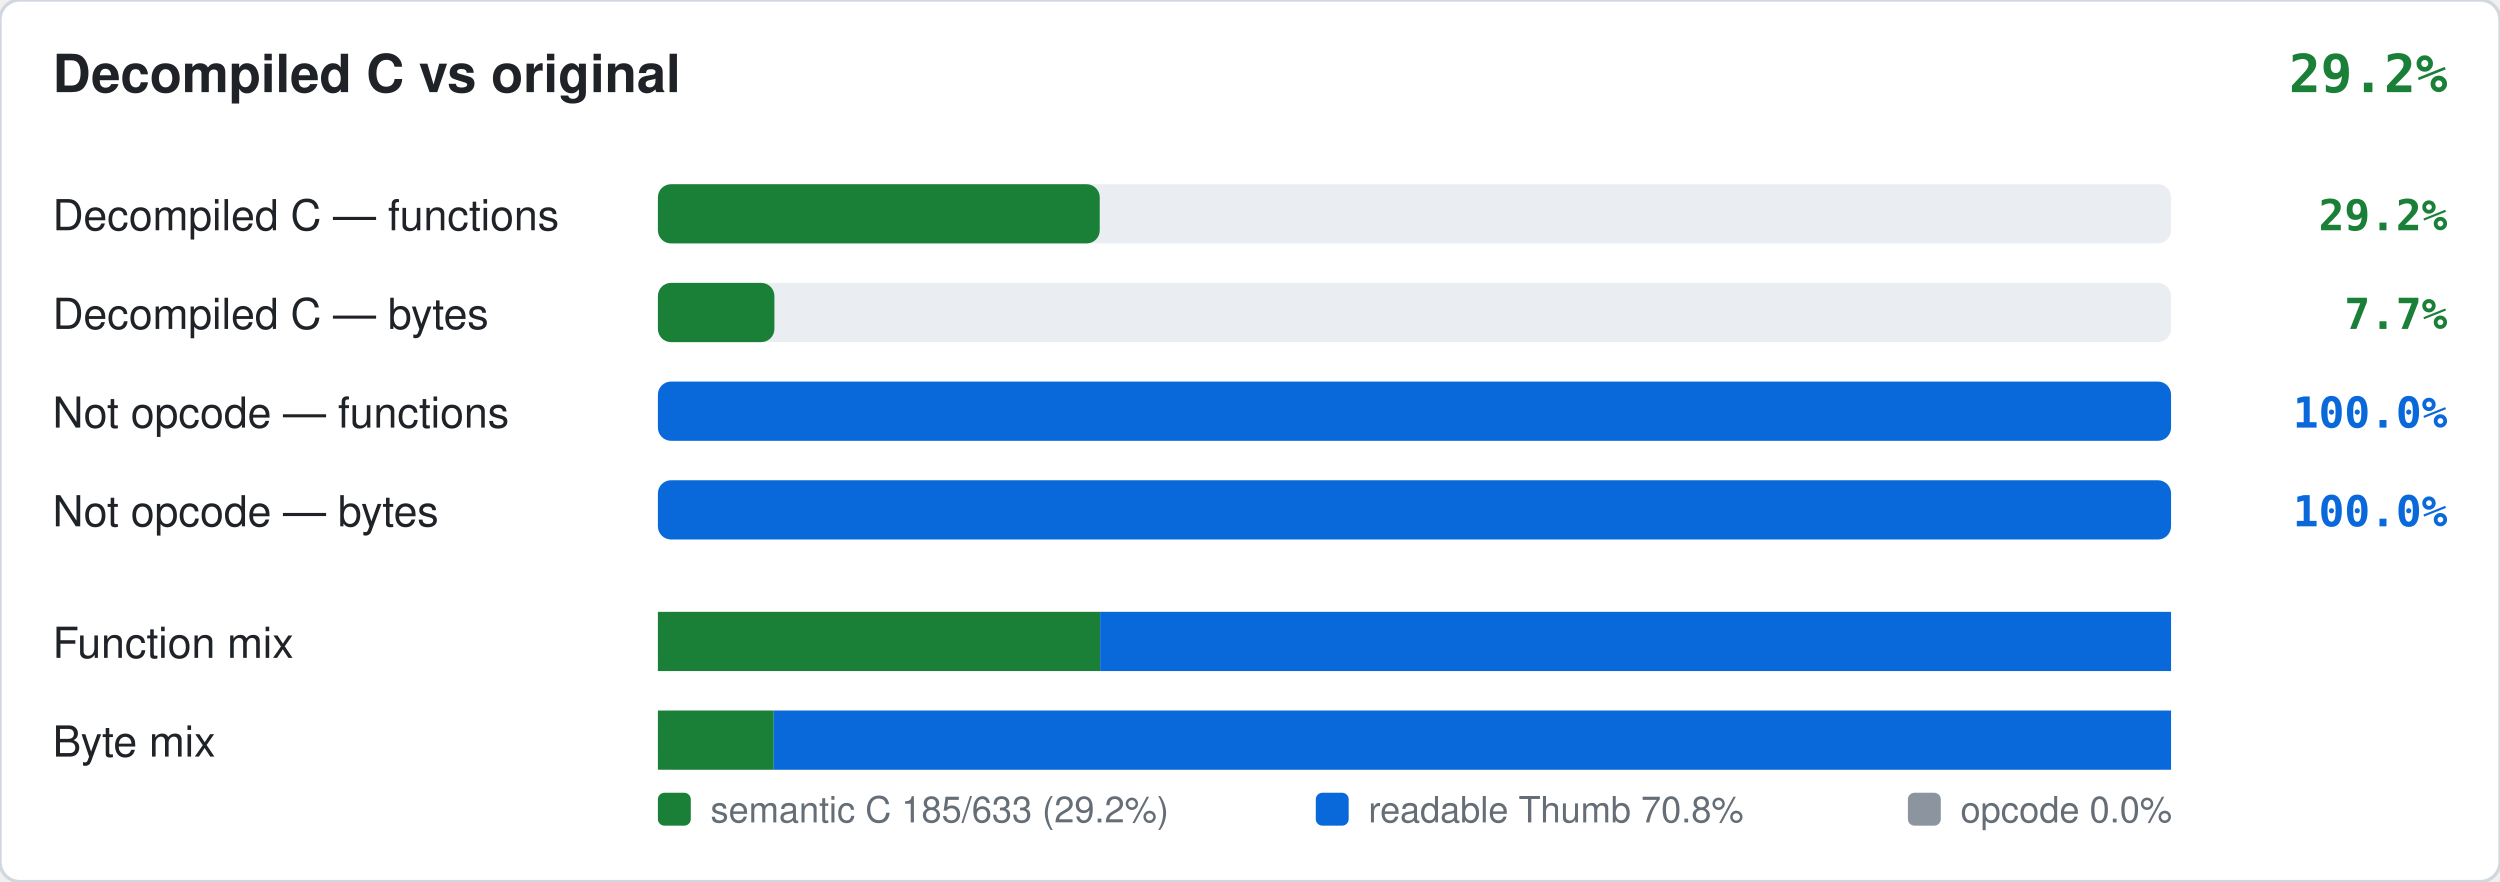
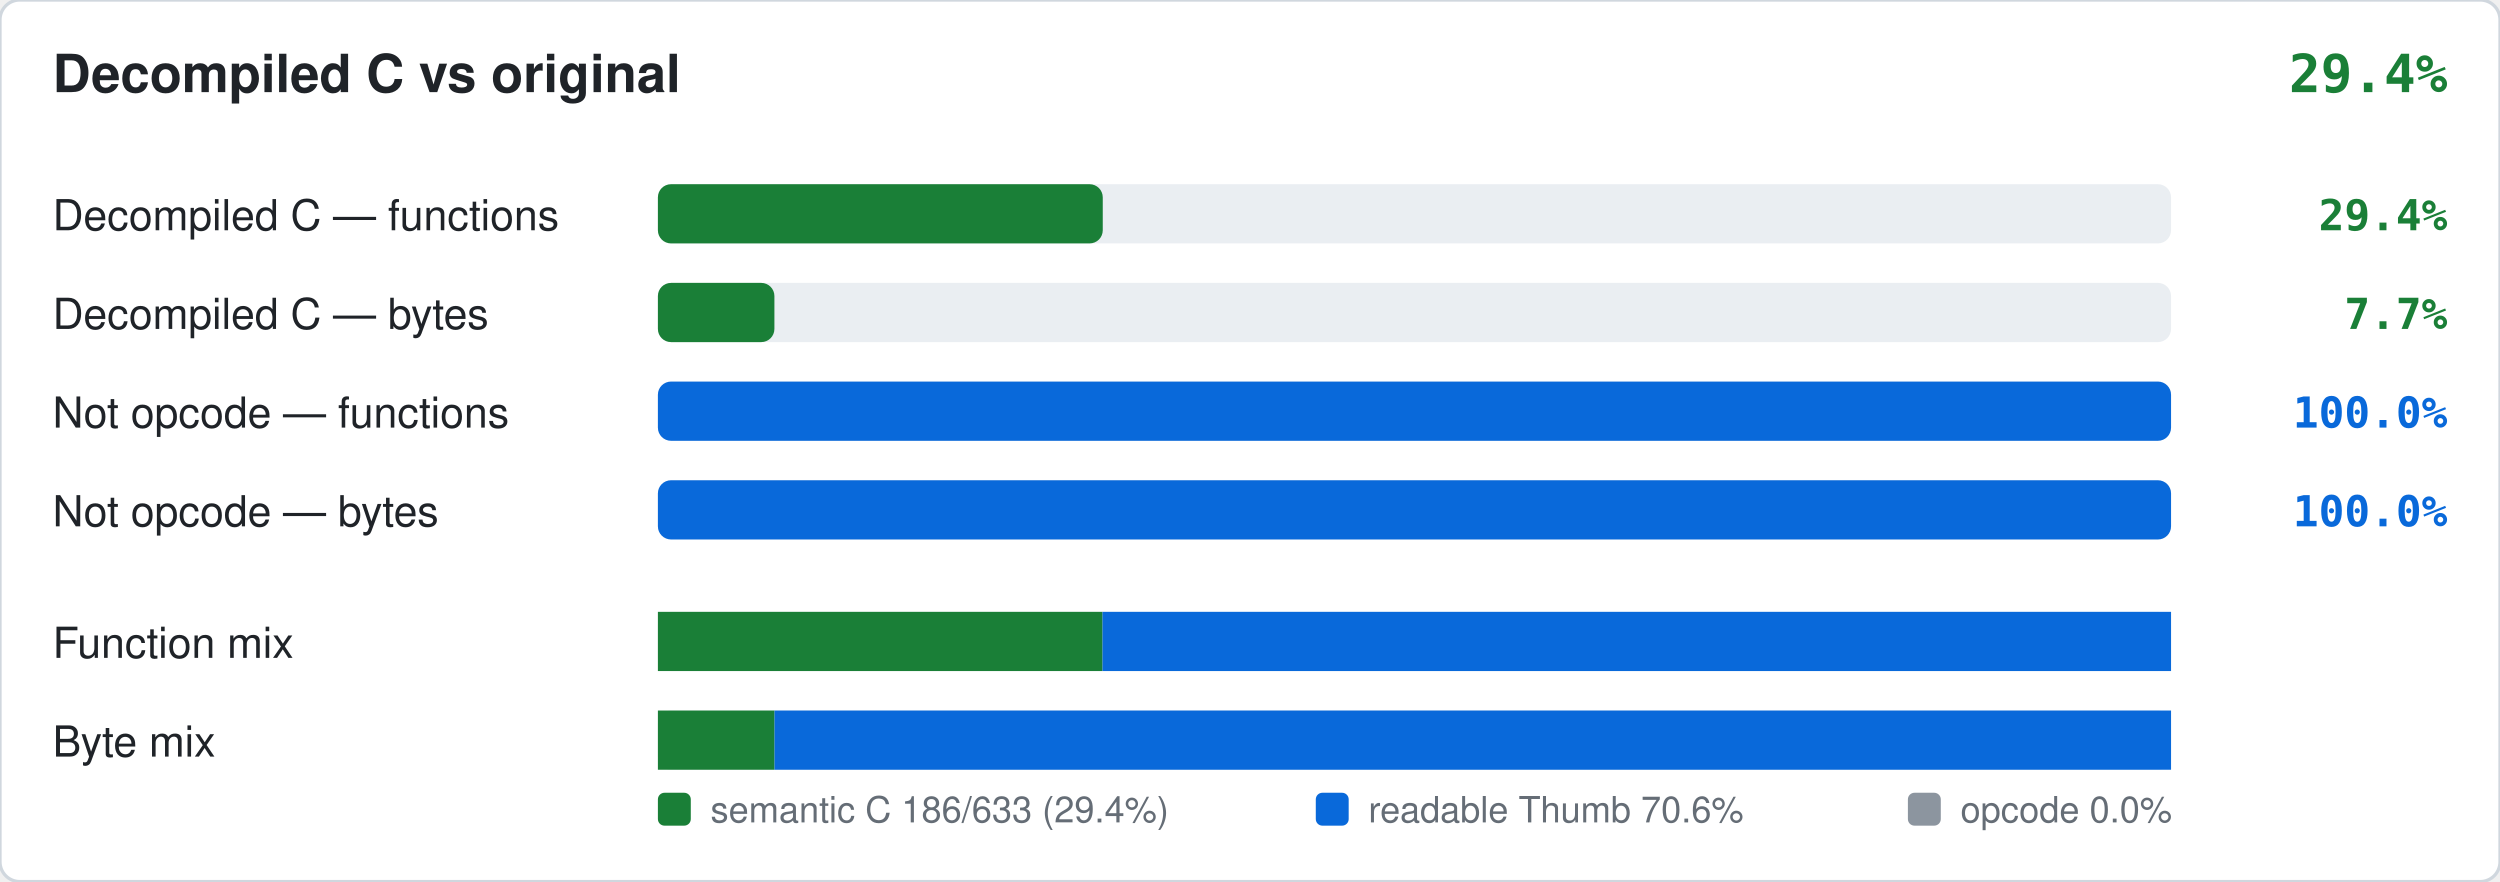
- <svg xmlns="http://www.w3.org/2000/svg" width="760" height="268" viewBox="0 0 760 268" role="img" aria-label="Decompiled C 29.2% functions, 7.7% bytes (185/633, 6,910/90,272)">
+ <svg xmlns="http://www.w3.org/2000/svg" width="760" height="268" viewBox="0 0 760 268" role="img" aria-label="Decompiled C 29.4% functions, 7.7% bytes (186/633, 6,958/90,272)">
  <rect width="760" height="268" rx="6" fill="#ffffff" stroke="#d0d7de" />
  <text x="16" y="28" font-family="-apple-system,BlinkMacSystemFont,Segoe UI,Helvetica,Arial,sans-serif" font-size="16" font-weight="600" fill="#1f2328">Decompiled C vs original</text>
-   <text x="744" y="28" text-anchor="end" font-family="ui-monospace,SFMono-Regular,Menlo,Consolas,monospace" font-size="16" font-weight="700" fill="#1a7f37">29.2%</text>
+   <text x="744" y="28" text-anchor="end" font-family="ui-monospace,SFMono-Regular,Menlo,Consolas,monospace" font-size="16" font-weight="700" fill="#1a7f37">29.4%</text>
  <text x="16" y="70" font-family="-apple-system,BlinkMacSystemFont,Segoe UI,Helvetica,Arial,sans-serif" font-size="13" fill="#1f2328">Decompiled C — functions</text>
  <rect x="200.00" y="56.00" width="460.00" height="18.00" rx="4" fill="#eaeef2" />
-   <rect x="200.00" y="56.00" width="134.32" height="18.00" rx="4" fill="#1a7f37" />
-   <text x="744" y="70" text-anchor="end" font-family="ui-monospace,SFMono-Regular,Menlo,Consolas,monospace" font-size="13" font-weight="700" fill="#1a7f37">29.2%</text>
+   <rect x="200.00" y="56.00" width="135.24" height="18.00" rx="4" fill="#1a7f37" />
+   <text x="744" y="70" text-anchor="end" font-family="ui-monospace,SFMono-Regular,Menlo,Consolas,monospace" font-size="13" font-weight="700" fill="#1a7f37">29.4%</text>
  <text x="16" y="100" font-family="-apple-system,BlinkMacSystemFont,Segoe UI,Helvetica,Arial,sans-serif" font-size="13" fill="#1f2328">Decompiled C — bytes</text>
  <rect x="200.00" y="86.00" width="460.00" height="18.00" rx="4" fill="#eaeef2" />
  <rect x="200.00" y="86.00" width="35.42" height="18.00" rx="4" fill="#1a7f37" />
  <text x="744" y="100" text-anchor="end" font-family="ui-monospace,SFMono-Regular,Menlo,Consolas,monospace" font-size="13" font-weight="700" fill="#1a7f37">7.7%</text>
  <text x="16" y="130" font-family="-apple-system,BlinkMacSystemFont,Segoe UI,Helvetica,Arial,sans-serif" font-size="13" fill="#1f2328">Not opcode — functions</text>
  <rect x="200.00" y="116.00" width="460.00" height="18.00" rx="4" fill="#eaeef2" />
  <rect x="200.00" y="116.00" width="460.00" height="18.00" rx="4" fill="#0969da" />
  <text x="744" y="130" text-anchor="end" font-family="ui-monospace,SFMono-Regular,Menlo,Consolas,monospace" font-size="13" font-weight="700" fill="#0969da">100.0%</text>
  <text x="16" y="160" font-family="-apple-system,BlinkMacSystemFont,Segoe UI,Helvetica,Arial,sans-serif" font-size="13" fill="#1f2328">Not opcode — bytes</text>
  <rect x="200.00" y="146.00" width="460.00" height="18.00" rx="4" fill="#eaeef2" />
  <rect x="200.00" y="146.00" width="460.00" height="18.00" rx="4" fill="#0969da" />
  <text x="744" y="160" text-anchor="end" font-family="ui-monospace,SFMono-Regular,Menlo,Consolas,monospace" font-size="13" font-weight="700" fill="#0969da">100.0%</text>
  <text x="16" y="200" font-family="-apple-system,BlinkMacSystemFont,Segoe UI,Helvetica,Arial,sans-serif" font-size="13" fill="#1f2328">Function mix</text>
  <rect x="200.00" y="186.00" width="460.00" height="18.00" rx="4" fill="#eaeef2" />
-   <rect x="200.00" y="186.00" width="134.44" height="18.00" fill="#1a7f37" />
-   <rect x="334.44" y="186.00" width="325.56" height="18.00" fill="#0969da" />
+   <rect x="200.00" y="186.00" width="135.17" height="18.00" fill="#1a7f37" />
+   <rect x="335.17" y="186.00" width="324.83" height="18.00" fill="#0969da" />
  <text x="16" y="230" font-family="-apple-system,BlinkMacSystemFont,Segoe UI,Helvetica,Arial,sans-serif" font-size="13" fill="#1f2328">Byte mix</text>
  <rect x="200.00" y="216.00" width="460.00" height="18.00" rx="4" fill="#eaeef2" />
-   <rect x="200.00" y="216.00" width="35.21" height="18.00" fill="#1a7f37" />
-   <rect x="235.21" y="216.00" width="424.79" height="18.00" fill="#0969da" />
+   <rect x="200.00" y="216.00" width="35.46" height="18.00" fill="#1a7f37" />
+   <rect x="235.46" y="216.00" width="424.54" height="18.00" fill="#0969da" />
  <rect x="200" y="241" width="10" height="10" rx="2" fill="#1a7f37" />
-   <text x="216" y="250" font-family="-apple-system,BlinkMacSystemFont,Segoe UI,Helvetica,Arial,sans-serif" font-size="11" fill="#656d76">semantic C 185/633 (29.2%)</text>
+   <text x="216" y="250" font-family="-apple-system,BlinkMacSystemFont,Segoe UI,Helvetica,Arial,sans-serif" font-size="11" fill="#656d76">semantic C 186/633 (29.4%)</text>
  <rect x="400" y="241" width="10" height="10" rx="2" fill="#0969da" />
-   <text x="416" y="250" font-family="-apple-system,BlinkMacSystemFont,Segoe UI,Helvetica,Arial,sans-serif" font-size="11" fill="#656d76">readable Thumb 70.8%</text>
+   <text x="416" y="250" font-family="-apple-system,BlinkMacSystemFont,Segoe UI,Helvetica,Arial,sans-serif" font-size="11" fill="#656d76">readable Thumb 70.6%</text>
  <rect x="580" y="241" width="10" height="10" rx="2" fill="#8c959f" />
  <text x="596" y="250" font-family="-apple-system,BlinkMacSystemFont,Segoe UI,Helvetica,Arial,sans-serif" font-size="11" fill="#656d76">opcode 0.0%</text>
</svg>
